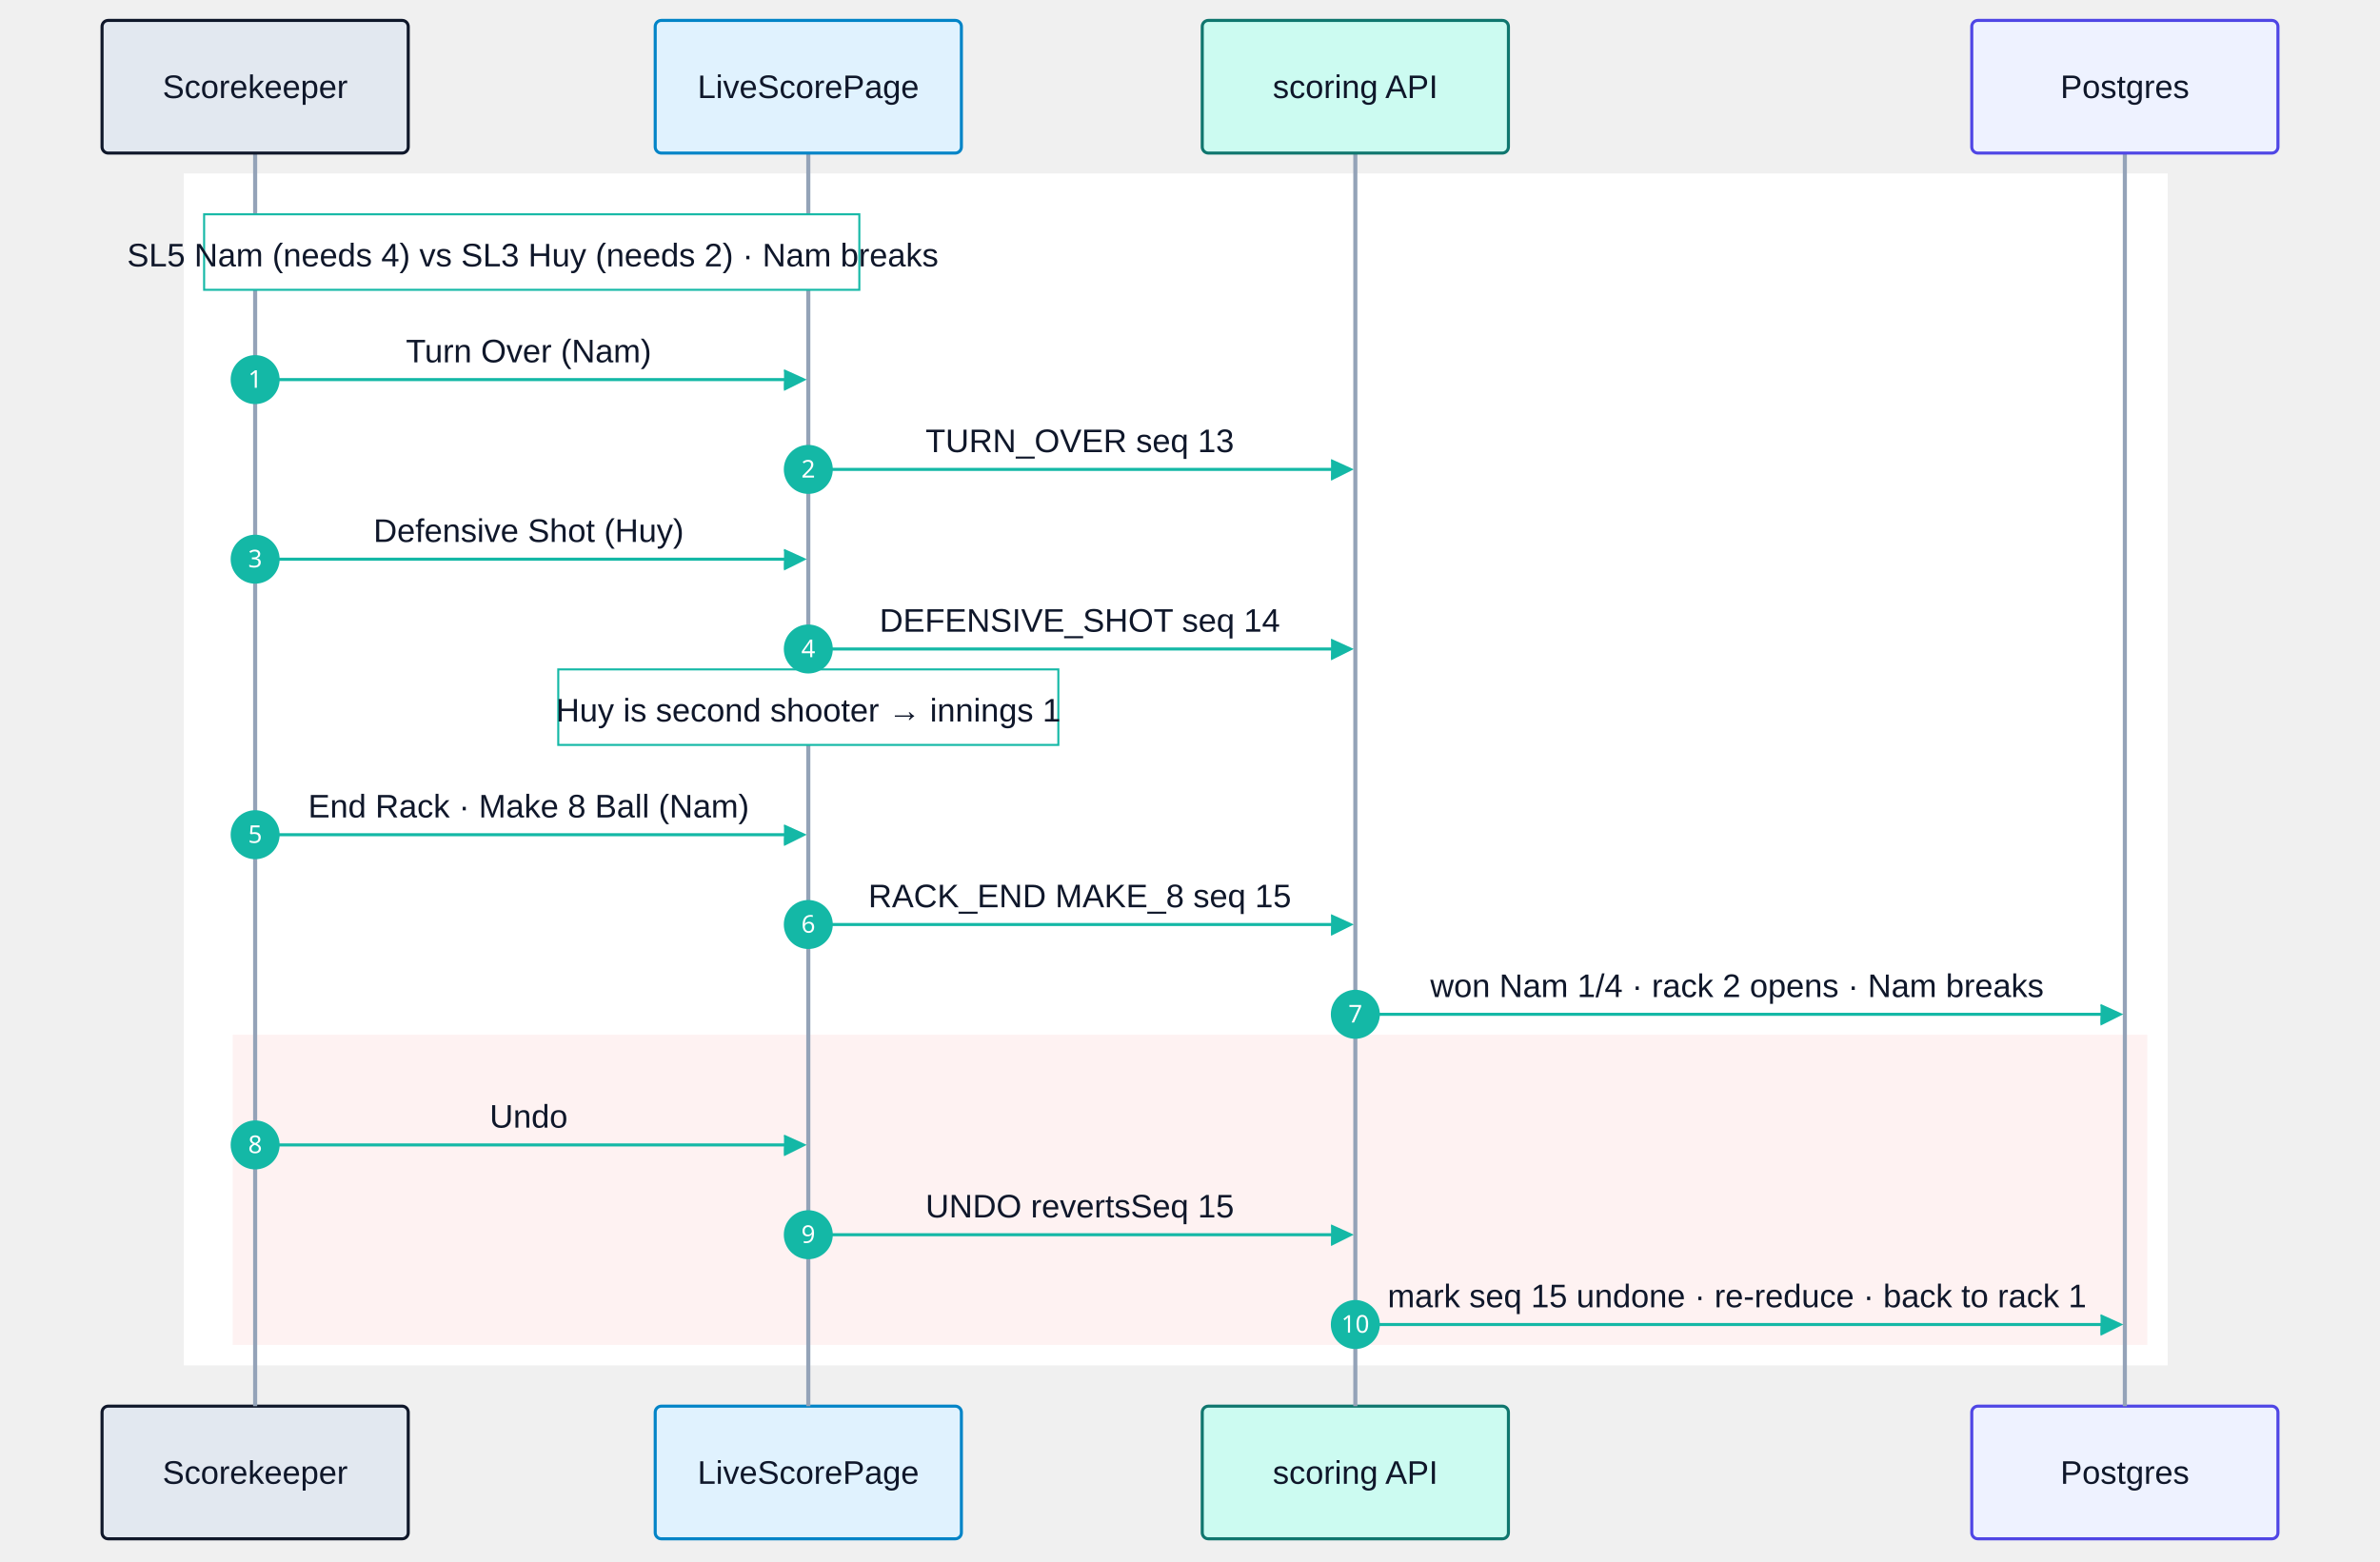
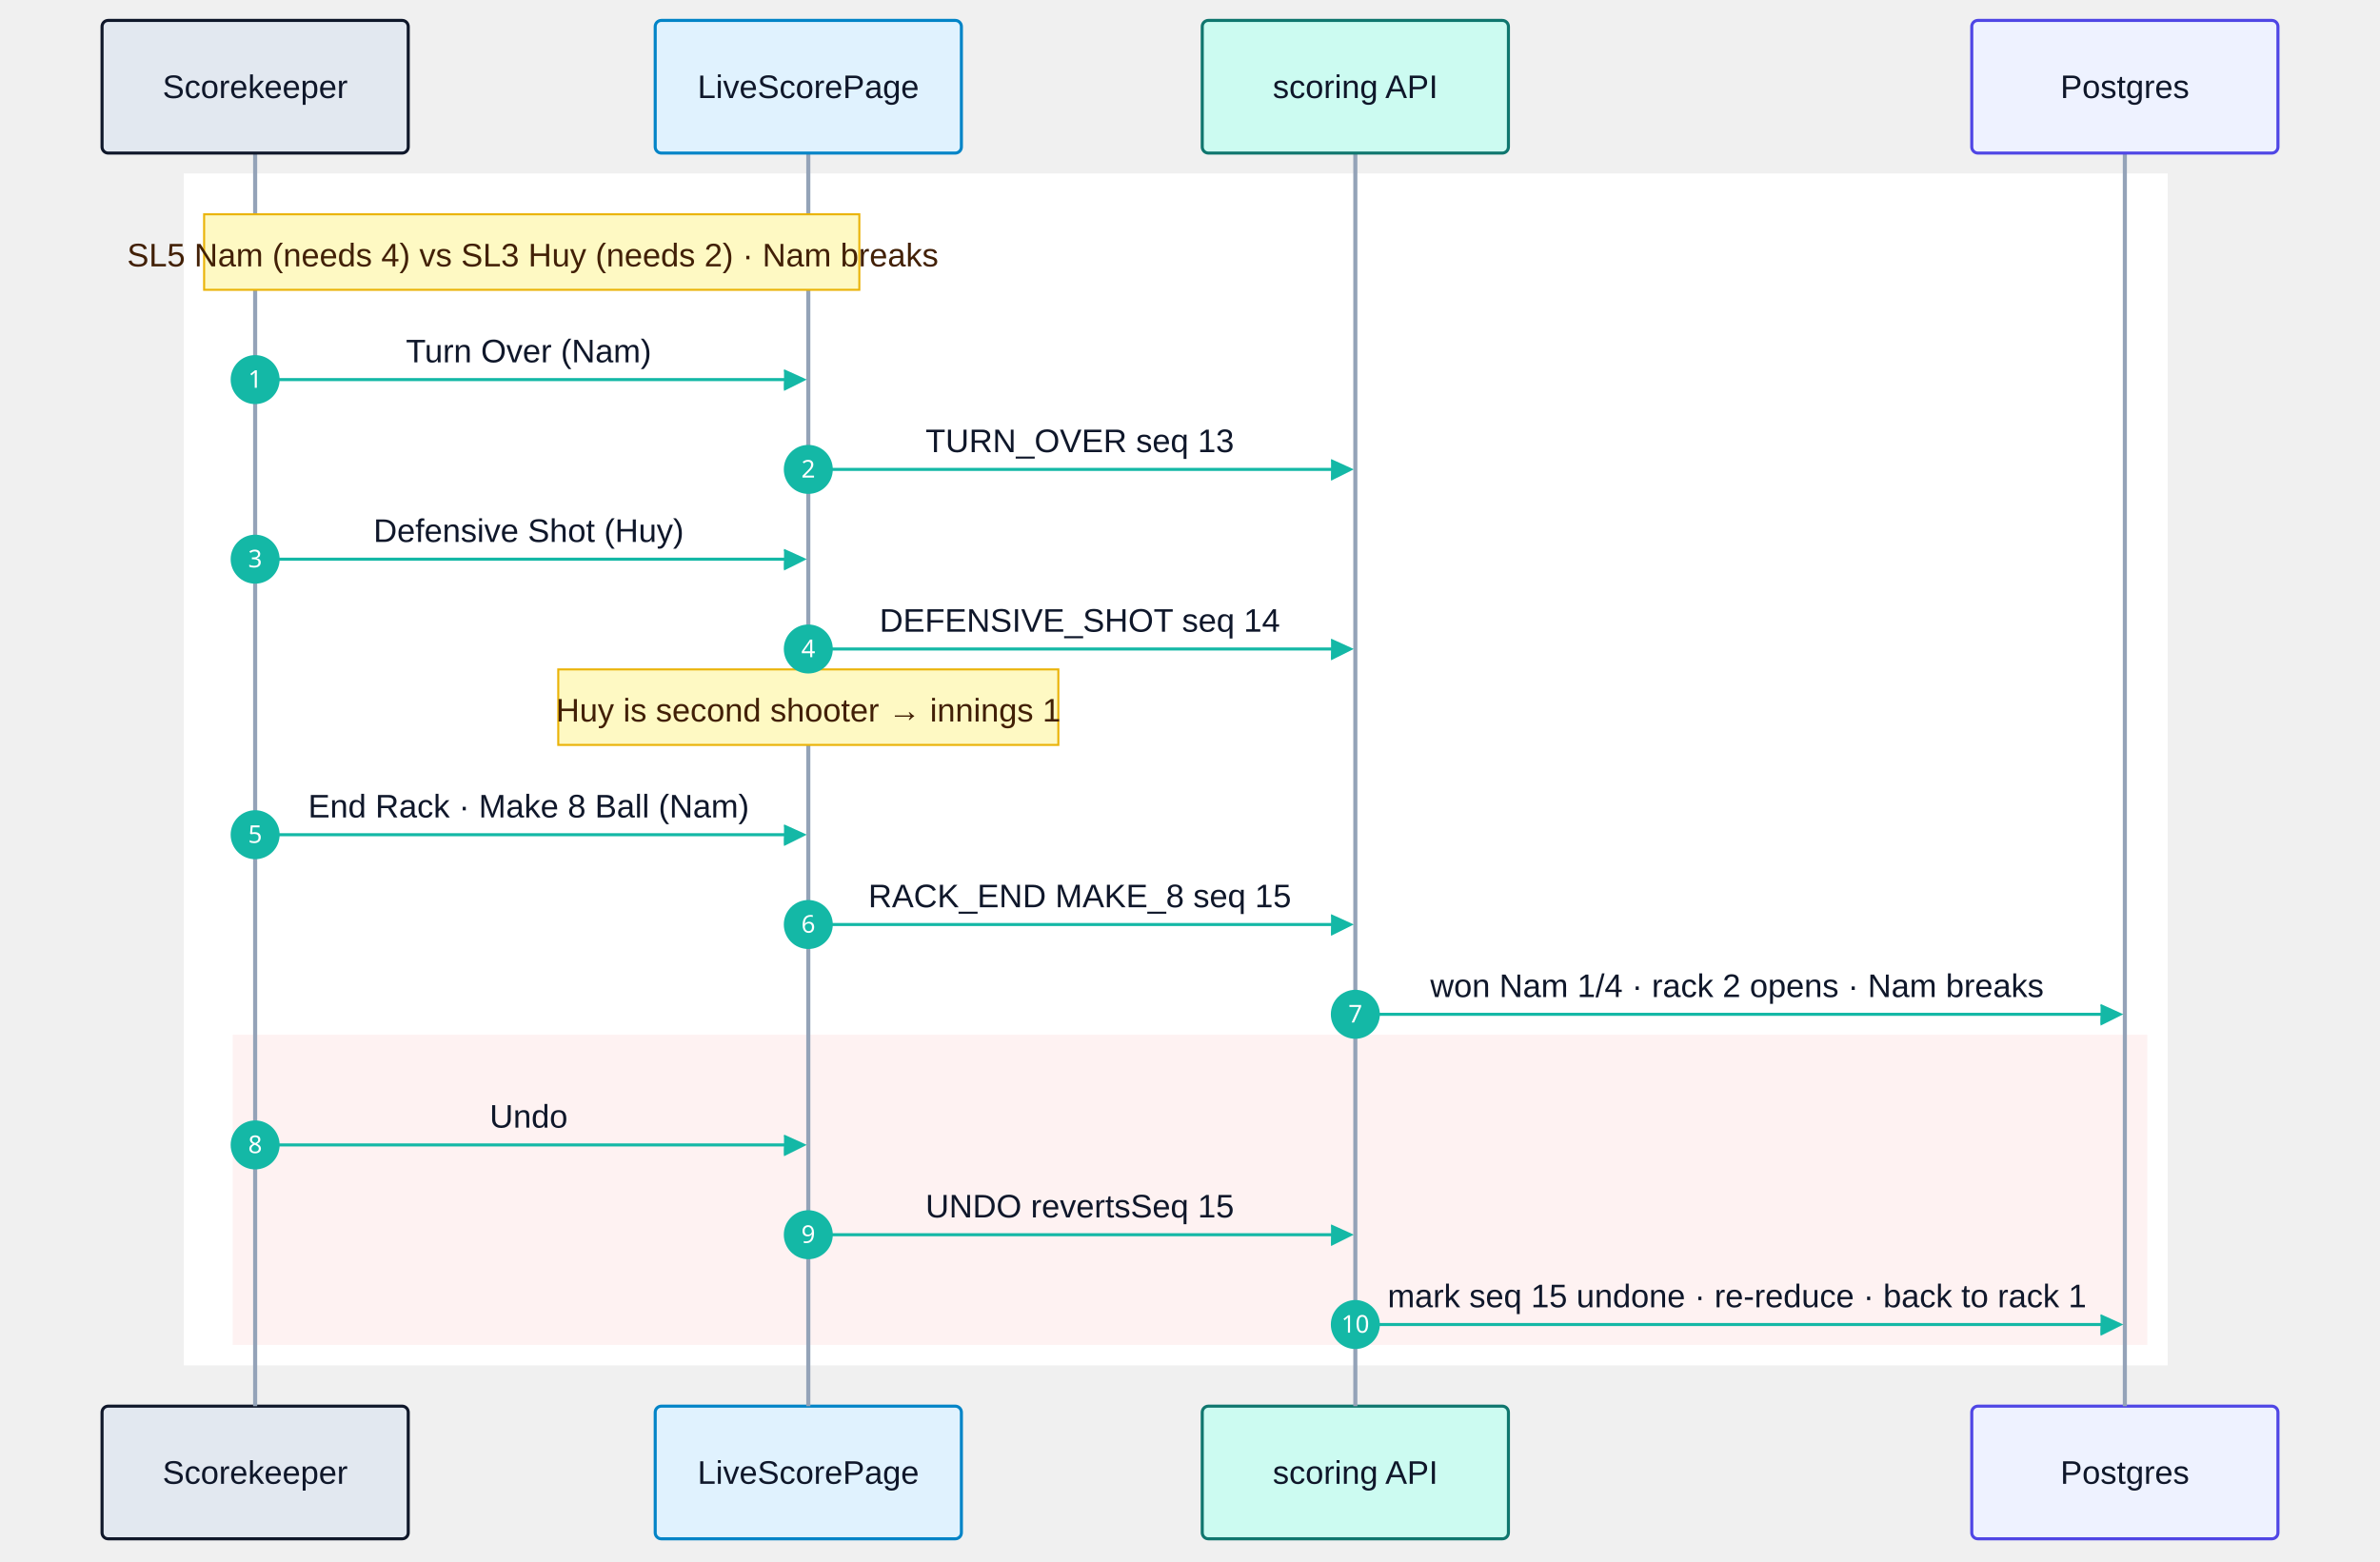
- <svg xmlns="http://www.w3.org/2000/svg" id="d-0d78e792" width="100%" style="max-width: 1166px; background-color: rgb(248, 250, 252);" viewBox="-50 -10 1166 765" role="graphics-document document" aria-roledescription="sequence">
-   <style>#d-0d78e792 rect.actor[name='S']{fill:#E2E8F0 !important;stroke:#0F172A !important;stroke-width:1.5px} #d-0d78e792 rect.actor[name='FE']{fill:#E0F2FE !important;stroke:#0284C7 !important;stroke-width:1.5px} #d-0d78e792 rect.actor[name='API']{fill:#CCFBF1 !important;stroke:#0F766E !important;stroke-width:1.5px} #d-0d78e792 rect.actor[name='DB']{fill:#EEF2FF !important;stroke:#4F46E5 !important;stroke-width:1.5px}</style>
+ <svg xmlns="http://www.w3.org/2000/svg" id="d-d9c3dcf2" width="100%" style="max-width: 1166px; background-color: rgb(248, 250, 252);" viewBox="-50 -10 1166 765" role="graphics-document document" aria-roledescription="sequence">
+   <style>#d-d9c3dcf2 rect.actor[name='S']{fill:#E2E8F0 !important;stroke:#0F172A !important;stroke-width:1.5px} #d-d9c3dcf2 rect.actor[name='FE']{fill:#E0F2FE !important;stroke:#0284C7 !important;stroke-width:1.5px} #d-d9c3dcf2 rect.actor[name='API']{fill:#CCFBF1 !important;stroke:#0F766E !important;stroke-width:1.5px} #d-d9c3dcf2 rect.actor[name='DB']{fill:#EEF2FF !important;stroke:#4F46E5 !important;stroke-width:1.5px}</style>
  <rect x="40" y="75" fill="rgb(255,255,255)" width="972" height="584" class="rect" />
  <rect x="64" y="497" fill="rgb(254,242,242)" width="938" height="152" class="rect" />
  <g>
    <rect x="916" y="679" fill="#eaeaea" stroke="#666" width="150" height="65" name="DB" rx="3" ry="3" class="actor actor-bottom" />
    <text x="991" y="711.5" dominant-baseline="central" alignment-baseline="central" class="actor actor-box" style="text-anchor: middle; font-size: 16px; font-weight: 400;">
      <tspan x="991" dy="0">Postgres</tspan>
    </text>
  </g>
  <g>
    <rect x="539" y="679" fill="#eaeaea" stroke="#666" width="150" height="65" name="API" rx="3" ry="3" class="actor actor-bottom" />
    <text x="614" y="711.5" dominant-baseline="central" alignment-baseline="central" class="actor actor-box" style="text-anchor: middle; font-size: 16px; font-weight: 400;">
      <tspan x="614" dy="0">scoring API</tspan>
    </text>
  </g>
  <g>
    <rect x="271" y="679" fill="#eaeaea" stroke="#666" width="150" height="65" name="FE" rx="3" ry="3" class="actor actor-bottom" />
    <text x="346" y="711.5" dominant-baseline="central" alignment-baseline="central" class="actor actor-box" style="text-anchor: middle; font-size: 16px; font-weight: 400;">
      <tspan x="346" dy="0">LiveScorePage</tspan>
    </text>
  </g>
  <g>
    <rect x="0" y="679" fill="#eaeaea" stroke="#666" width="150" height="65" name="S" rx="3" ry="3" class="actor actor-bottom" />
    <text x="75" y="711.5" dominant-baseline="central" alignment-baseline="central" class="actor actor-box" style="text-anchor: middle; font-size: 16px; font-weight: 400;">
      <tspan x="75" dy="0">Scorekeeper</tspan>
    </text>
  </g>
  <g>
    <line id="actor3" x1="991" y1="65" x2="991" y2="679" class="actor-line 200" stroke-width="0.5px" stroke="#999" name="DB" data-et="life-line" data-id="DB" />
    <g id="root-3" data-et="participant" data-type="participant" data-id="DB">
      <rect x="916" y="0" fill="#eaeaea" stroke="#666" width="150" height="65" name="DB" rx="3" ry="3" class="actor actor-top" />
      <text x="991" y="32.5" dominant-baseline="central" alignment-baseline="central" class="actor actor-box" style="text-anchor: middle; font-size: 16px; font-weight: 400;">
        <tspan x="991" dy="0">Postgres</tspan>
      </text>
    </g>
  </g>
  <g>
    <line id="actor2" x1="614" y1="65" x2="614" y2="679" class="actor-line 200" stroke-width="0.5px" stroke="#999" name="API" data-et="life-line" data-id="API" />
    <g id="root-2" data-et="participant" data-type="participant" data-id="API">
      <rect x="539" y="0" fill="#eaeaea" stroke="#666" width="150" height="65" name="API" rx="3" ry="3" class="actor actor-top" />
      <text x="614" y="32.5" dominant-baseline="central" alignment-baseline="central" class="actor actor-box" style="text-anchor: middle; font-size: 16px; font-weight: 400;">
        <tspan x="614" dy="0">scoring API</tspan>
      </text>
    </g>
  </g>
  <g>
    <line id="actor1" x1="346" y1="65" x2="346" y2="679" class="actor-line 200" stroke-width="0.5px" stroke="#999" name="FE" data-et="life-line" data-id="FE" />
    <g id="root-1" data-et="participant" data-type="participant" data-id="FE">
      <rect x="271" y="0" fill="#eaeaea" stroke="#666" width="150" height="65" name="FE" rx="3" ry="3" class="actor actor-top" />
      <text x="346" y="32.5" dominant-baseline="central" alignment-baseline="central" class="actor actor-box" style="text-anchor: middle; font-size: 16px; font-weight: 400;">
        <tspan x="346" dy="0">LiveScorePage</tspan>
      </text>
    </g>
  </g>
  <g>
    <line id="actor0" x1="75" y1="65" x2="75" y2="679" class="actor-line 200" stroke-width="0.5px" stroke="#999" name="S" data-et="life-line" data-id="S" />
    <g id="root-0" data-et="participant" data-type="participant" data-id="S">
      <rect x="0" y="0" fill="#eaeaea" stroke="#666" width="150" height="65" name="S" rx="3" ry="3" class="actor actor-top" />
      <text x="75" y="32.5" dominant-baseline="central" alignment-baseline="central" class="actor actor-box" style="text-anchor: middle; font-size: 16px; font-weight: 400;">
        <tspan x="75" dy="0">Scorekeeper</tspan>
      </text>
    </g>
  </g>
-   <style>#d-0d78e792{font-family:Arial;font-size:14px;fill:#0F172A;}@keyframes edge-animation-frame{from{stroke-dashoffset:0;}}@keyframes dash{to{stroke-dashoffset:0;}}#d-0d78e792 .edge-animation-slow{stroke-dasharray:9,5!important;stroke-dashoffset:900;animation:dash 50s linear infinite;stroke-linecap:round;}#d-0d78e792 .edge-animation-fast{stroke-dasharray:9,5!important;stroke-dashoffset:900;animation:dash 20s linear infinite;stroke-linecap:round;}#d-0d78e792 .error-icon{fill:#F1F5F9;}#d-0d78e792 .error-text{fill:#0e0a06;stroke:#0e0a06;}#d-0d78e792 .edge-thickness-normal{stroke-width:1px;}#d-0d78e792 .edge-thickness-thick{stroke-width:3.5px;}#d-0d78e792 .edge-pattern-solid{stroke-dasharray:0;}#d-0d78e792 .edge-thickness-invisible{stroke-width:0;fill:none;}#d-0d78e792 .edge-pattern-dashed{stroke-dasharray:3;}#d-0d78e792 .edge-pattern-dotted{stroke-dasharray:2;}#d-0d78e792 .marker{fill:#14B8A6;stroke:#14B8A6;}#d-0d78e792 .marker.cross{stroke:#14B8A6;}#d-0d78e792 svg{font-family:Arial;font-size:14px;}#d-0d78e792 p{margin:0;}#d-0d78e792 .actor{stroke:#475569;fill:#F1F5F9;stroke-width:1;}#d-0d78e792 rect.actor.outer-path[data-look="neo"]{filter:drop-shadow( 1px 2px 2px rgba(185,185,185,1));}#d-0d78e792 rect.note[data-look="neo"]{stroke:#14B8A6;fill:#FFFFFF;filter:drop-shadow( 1px 2px 2px rgba(185,185,185,1));}#d-0d78e792 text.actor&gt;tspan{fill:#0F172A;stroke:none;}#d-0d78e792 .actor-line{stroke:#94A3B8;}#d-0d78e792 .innerArc{stroke-width:1.5;stroke-dasharray:none;}#d-0d78e792 .messageLine0{stroke-width:1.5;stroke-dasharray:none;stroke:#14B8A6;}#d-0d78e792 .messageLine1{stroke-width:1.5;stroke-dasharray:2,2;stroke:#14B8A6;}#d-0d78e792 [id$="-arrowhead"] path{fill:#14B8A6;stroke:#14B8A6;}#d-0d78e792 .sequenceNumber{fill:#FFFFFF;}#d-0d78e792 [id$="-sequencenumber"]{fill:#14B8A6;}#d-0d78e792 [id$="-crosshead"] path{fill:#14B8A6;stroke:#14B8A6;}#d-0d78e792 .messageText{fill:#0F172A;stroke:none;}#d-0d78e792 .labelBox{stroke:#0F766E;fill:#0F766E;filter:none;}#d-0d78e792 .labelText,#d-0d78e792 .labelText&gt;tspan{fill:#FFFFFF;stroke:none;}#d-0d78e792 .loopText,#d-0d78e792 .loopText&gt;tspan{fill:#0F172A;stroke:none;}#d-0d78e792 .sectionTitle,#d-0d78e792 .sectionTitle&gt;tspan{fill:#0F172A;stroke:none;}#d-0d78e792 .loopLine{stroke-width:2px;stroke-dasharray:2,2;stroke:#0F766E;fill:#0F766E;}#d-0d78e792 .note{stroke:#14B8A6;fill:#FFFFFF;}#d-0d78e792 .noteText,#d-0d78e792 .noteText&gt;tspan{fill:#0F172A;stroke:none;font-weight:normal;}#d-0d78e792 .activation0{fill:#CCFBF1;stroke:#0F766E;}#d-0d78e792 .activation1{fill:#CCFBF1;stroke:#0F766E;}#d-0d78e792 .activation2{fill:#CCFBF1;stroke:#0F766E;}#d-0d78e792 .actorPopupMenu{position:absolute;}#d-0d78e792 .actorPopupMenuPanel{position:absolute;fill:#F1F5F9;box-shadow:0px 8px 16px 0px rgba(0,0,0,0.2);filter:drop-shadow(3px 5px 2px rgb(0 0 0 / 0.4));}#d-0d78e792 .actor-man circle,#d-0d78e792 line{fill:#F1F5F9;stroke-width:2px;}#d-0d78e792 g rect.rect{filter:drop-shadow( 1px 2px 2px rgba(185,185,185,1));stroke:#475569;}#d-0d78e792 .node .neo-node{stroke:#475569;}#d-0d78e792 [data-look="neo"].node rect,#d-0d78e792 [data-look="neo"].cluster rect,#d-0d78e792 [data-look="neo"].node polygon{stroke:url(#d-0d78e792-gradient);filter:drop-shadow( 1px 2px 2px rgba(185,185,185,1));}#d-0d78e792 [data-look="neo"].swimlane.cluster rect{filter:none;}#d-0d78e792 [data-look="neo"].node path{stroke:url(#d-0d78e792-gradient);stroke-width:1px;}#d-0d78e792 [data-look="neo"].node .outer-path{filter:drop-shadow( 1px 2px 2px rgba(185,185,185,1));}#d-0d78e792 [data-look="neo"].node .neo-line path{stroke:#475569;filter:none;}#d-0d78e792 [data-look="neo"].node circle{stroke:url(#d-0d78e792-gradient);filter:drop-shadow( 1px 2px 2px rgba(185,185,185,1));}#d-0d78e792 [data-look="neo"].node circle .state-start{fill:#000000;}#d-0d78e792 [data-look="neo"].icon-shape .icon{fill:url(#d-0d78e792-gradient);filter:drop-shadow( 1px 2px 2px rgba(185,185,185,1));}#d-0d78e792 [data-look="neo"].icon-shape .icon-neo path{stroke:url(#d-0d78e792-gradient);filter:drop-shadow( 1px 2px 2px rgba(185,185,185,1));}#d-0d78e792 :root{--mermaid-font-family:"trebuchet ms",verdana,arial,sans-serif;}</style>
+   <style>#d-d9c3dcf2{font-family:Arial;font-size:14px;fill:#0F172A;}@keyframes edge-animation-frame{from{stroke-dashoffset:0;}}@keyframes dash{to{stroke-dashoffset:0;}}#d-d9c3dcf2 .edge-animation-slow{stroke-dasharray:9,5!important;stroke-dashoffset:900;animation:dash 50s linear infinite;stroke-linecap:round;}#d-d9c3dcf2 .edge-animation-fast{stroke-dasharray:9,5!important;stroke-dashoffset:900;animation:dash 20s linear infinite;stroke-linecap:round;}#d-d9c3dcf2 .error-icon{fill:#F1F5F9;}#d-d9c3dcf2 .error-text{fill:#0e0a06;stroke:#0e0a06;}#d-d9c3dcf2 .edge-thickness-normal{stroke-width:1px;}#d-d9c3dcf2 .edge-thickness-thick{stroke-width:3.5px;}#d-d9c3dcf2 .edge-pattern-solid{stroke-dasharray:0;}#d-d9c3dcf2 .edge-thickness-invisible{stroke-width:0;fill:none;}#d-d9c3dcf2 .edge-pattern-dashed{stroke-dasharray:3;}#d-d9c3dcf2 .edge-pattern-dotted{stroke-dasharray:2;}#d-d9c3dcf2 .marker{fill:#14B8A6;stroke:#14B8A6;}#d-d9c3dcf2 .marker.cross{stroke:#14B8A6;}#d-d9c3dcf2 svg{font-family:Arial;font-size:14px;}#d-d9c3dcf2 p{margin:0;}#d-d9c3dcf2 .actor{stroke:#475569;fill:#F1F5F9;stroke-width:1;}#d-d9c3dcf2 rect.actor.outer-path[data-look="neo"]{filter:drop-shadow( 1px 2px 2px rgba(185,185,185,1));}#d-d9c3dcf2 rect.note[data-look="neo"]{stroke:#EAB308;fill:#FEF9C3;filter:drop-shadow( 1px 2px 2px rgba(185,185,185,1));}#d-d9c3dcf2 text.actor&gt;tspan{fill:#0F172A;stroke:none;}#d-d9c3dcf2 .actor-line{stroke:#94A3B8;}#d-d9c3dcf2 .innerArc{stroke-width:1.5;stroke-dasharray:none;}#d-d9c3dcf2 .messageLine0{stroke-width:1.5;stroke-dasharray:none;stroke:#14B8A6;}#d-d9c3dcf2 .messageLine1{stroke-width:1.5;stroke-dasharray:2,2;stroke:#14B8A6;}#d-d9c3dcf2 [id$="-arrowhead"] path{fill:#14B8A6;stroke:#14B8A6;}#d-d9c3dcf2 .sequenceNumber{fill:#FFFFFF;}#d-d9c3dcf2 [id$="-sequencenumber"]{fill:#14B8A6;}#d-d9c3dcf2 [id$="-crosshead"] path{fill:#14B8A6;stroke:#14B8A6;}#d-d9c3dcf2 .messageText{fill:#0F172A;stroke:none;}#d-d9c3dcf2 .labelBox{stroke:#0F766E;fill:#0F766E;filter:none;}#d-d9c3dcf2 .labelText,#d-d9c3dcf2 .labelText&gt;tspan{fill:#FFFFFF;stroke:none;}#d-d9c3dcf2 .loopText,#d-d9c3dcf2 .loopText&gt;tspan{fill:#0F172A;stroke:none;}#d-d9c3dcf2 .sectionTitle,#d-d9c3dcf2 .sectionTitle&gt;tspan{fill:#0F172A;stroke:none;}#d-d9c3dcf2 .loopLine{stroke-width:2px;stroke-dasharray:2,2;stroke:#0F766E;fill:#0F766E;}#d-d9c3dcf2 .note{stroke:#EAB308;fill:#FEF9C3;}#d-d9c3dcf2 .noteText,#d-d9c3dcf2 .noteText&gt;tspan{fill:#422006;stroke:none;font-weight:normal;}#d-d9c3dcf2 .activation0{fill:#CCFBF1;stroke:#0F766E;}#d-d9c3dcf2 .activation1{fill:#CCFBF1;stroke:#0F766E;}#d-d9c3dcf2 .activation2{fill:#CCFBF1;stroke:#0F766E;}#d-d9c3dcf2 .actorPopupMenu{position:absolute;}#d-d9c3dcf2 .actorPopupMenuPanel{position:absolute;fill:#F1F5F9;box-shadow:0px 8px 16px 0px rgba(0,0,0,0.2);filter:drop-shadow(3px 5px 2px rgb(0 0 0 / 0.4));}#d-d9c3dcf2 .actor-man circle,#d-d9c3dcf2 line{fill:#F1F5F9;stroke-width:2px;}#d-d9c3dcf2 g rect.rect{filter:drop-shadow( 1px 2px 2px rgba(185,185,185,1));stroke:#475569;}#d-d9c3dcf2 .node .neo-node{stroke:#475569;}#d-d9c3dcf2 [data-look="neo"].node rect,#d-d9c3dcf2 [data-look="neo"].cluster rect,#d-d9c3dcf2 [data-look="neo"].node polygon{stroke:url(#d-d9c3dcf2-gradient);filter:drop-shadow( 1px 2px 2px rgba(185,185,185,1));}#d-d9c3dcf2 [data-look="neo"].swimlane.cluster rect{filter:none;}#d-d9c3dcf2 [data-look="neo"].node path{stroke:url(#d-d9c3dcf2-gradient);stroke-width:1px;}#d-d9c3dcf2 [data-look="neo"].node .outer-path{filter:drop-shadow( 1px 2px 2px rgba(185,185,185,1));}#d-d9c3dcf2 [data-look="neo"].node .neo-line path{stroke:#475569;filter:none;}#d-d9c3dcf2 [data-look="neo"].node circle{stroke:url(#d-d9c3dcf2-gradient);filter:drop-shadow( 1px 2px 2px rgba(185,185,185,1));}#d-d9c3dcf2 [data-look="neo"].node circle .state-start{fill:#000000;}#d-d9c3dcf2 [data-look="neo"].icon-shape .icon{fill:url(#d-d9c3dcf2-gradient);filter:drop-shadow( 1px 2px 2px rgba(185,185,185,1));}#d-d9c3dcf2 [data-look="neo"].icon-shape .icon-neo path{stroke:url(#d-d9c3dcf2-gradient);filter:drop-shadow( 1px 2px 2px rgba(185,185,185,1));}#d-d9c3dcf2 :root{--mermaid-font-family:"trebuchet ms",verdana,arial,sans-serif;}</style>
  <g />
  <defs>
-     <symbol id="d-0d78e792-computer" width="24" height="24">
+     <symbol id="d-d9c3dcf2-computer" width="24" height="24">
      <path transform="scale(.5)" d="M2 2v13h20v-13h-20zm18 11h-16v-9h16v9zm-10.228 6l.466-1h3.524l.467 1h-4.457zm14.228 3h-24l2-6h2.104l-1.33 4h18.45l-1.297-4h2.073l2 6zm-5-10h-14v-7h14v7z" />
    </symbol>
  </defs>
  <defs>
-     <symbol id="d-0d78e792-database" fill-rule="evenodd" clip-rule="evenodd">
+     <symbol id="d-d9c3dcf2-database" fill-rule="evenodd" clip-rule="evenodd">
      <path transform="scale(.5)" d="M12.258.001l.256.004.255.005.253.008.251.01.249.012.247.015.246.016.242.019.241.02.239.023.236.024.233.027.231.028.229.031.225.032.223.034.22.036.217.038.214.04.211.041.208.043.205.045.201.046.198.048.194.05.191.051.187.053.183.054.18.056.175.057.172.059.168.06.163.061.16.063.155.064.15.066.074.033.073.033.071.034.07.034.069.035.068.035.067.035.066.035.064.036.064.036.062.036.06.036.06.037.058.037.058.037.055.038.055.038.053.038.052.038.051.039.05.039.048.039.047.039.045.04.044.04.043.04.041.04.04.041.039.041.037.041.036.041.034.041.033.042.032.042.03.042.029.042.027.042.026.043.024.043.023.043.021.043.02.043.018.044.017.043.015.044.013.044.012.044.011.045.009.044.007.045.006.045.004.045.002.045.001.045v17l-.001.045-.002.045-.004.045-.006.045-.007.045-.009.044-.011.045-.012.044-.013.044-.015.044-.017.043-.018.044-.02.043-.021.043-.023.043-.024.043-.026.043-.027.042-.029.042-.03.042-.032.042-.033.042-.034.041-.036.041-.037.041-.039.041-.04.041-.041.04-.043.04-.044.04-.045.04-.047.039-.048.039-.05.039-.051.039-.052.038-.053.038-.055.038-.055.038-.058.037-.058.037-.06.037-.06.036-.062.036-.064.036-.064.036-.066.035-.067.035-.068.035-.069.035-.07.034-.071.034-.073.033-.074.033-.15.066-.155.064-.16.063-.163.061-.168.06-.172.059-.175.057-.18.056-.183.054-.187.053-.191.051-.194.05-.198.048-.201.046-.205.045-.208.043-.211.041-.214.04-.217.038-.22.036-.223.034-.225.032-.229.031-.231.028-.233.027-.236.024-.239.023-.241.02-.242.019-.246.016-.247.015-.249.012-.251.01-.253.008-.255.005-.256.004-.258.001-.258-.001-.256-.004-.255-.005-.253-.008-.251-.01-.249-.012-.247-.015-.245-.016-.243-.019-.241-.02-.238-.023-.236-.024-.234-.027-.231-.028-.228-.031-.226-.032-.223-.034-.22-.036-.217-.038-.214-.04-.211-.041-.208-.043-.204-.045-.201-.046-.198-.048-.195-.05-.19-.051-.187-.053-.184-.054-.179-.056-.176-.057-.172-.059-.167-.06-.164-.061-.159-.063-.155-.064-.151-.066-.074-.033-.072-.033-.072-.034-.07-.034-.069-.035-.068-.035-.067-.035-.066-.035-.064-.036-.063-.036-.062-.036-.061-.036-.06-.037-.058-.037-.057-.037-.056-.038-.055-.038-.053-.038-.052-.038-.051-.039-.049-.039-.049-.039-.046-.039-.046-.04-.044-.04-.043-.04-.041-.04-.04-.041-.039-.041-.037-.041-.036-.041-.034-.041-.033-.042-.032-.042-.03-.042-.029-.042-.027-.042-.026-.043-.024-.043-.023-.043-.021-.043-.02-.043-.018-.044-.017-.043-.015-.044-.013-.044-.012-.044-.011-.045-.009-.044-.007-.045-.006-.045-.004-.045-.002-.045-.001-.045v-17l.001-.045.002-.045.004-.045.006-.045.007-.045.009-.044.011-.045.012-.044.013-.044.015-.044.017-.043.018-.044.02-.043.021-.043.023-.043.024-.043.026-.043.027-.042.029-.042.03-.042.032-.042.033-.042.034-.041.036-.041.037-.041.039-.041.04-.041.041-.04.043-.04.044-.04.046-.04.046-.039.049-.039.049-.039.051-.039.052-.038.053-.038.055-.038.056-.038.057-.037.058-.037.06-.037.061-.036.062-.036.063-.036.064-.036.066-.035.067-.035.068-.035.069-.035.07-.034.072-.034.072-.033.074-.033.151-.066.155-.064.159-.063.164-.061.167-.06.172-.059.176-.057.179-.056.184-.054.187-.053.19-.051.195-.05.198-.048.201-.046.204-.045.208-.043.211-.041.214-.04.217-.038.22-.036.223-.034.226-.032.228-.031.231-.028.234-.027.236-.024.238-.023.241-.02.243-.019.245-.016.247-.015.249-.012.251-.01.253-.008.255-.005.256-.004.258-.001.258.001zm-9.258 20.499v.01l.001.021.003.021.004.022.005.021.006.022.007.022.009.023.01.022.011.023.012.023.013.023.015.023.016.024.017.023.018.024.019.024.021.024.022.025.023.024.024.025.052.049.056.05.061.051.066.051.07.051.075.051.079.052.084.052.088.052.092.052.097.052.102.051.105.052.11.052.114.051.119.051.123.051.127.05.131.05.135.05.139.048.144.049.147.047.152.047.155.047.16.045.163.045.167.043.171.043.176.041.178.041.183.039.187.039.19.037.194.035.197.035.202.033.204.031.209.03.212.029.216.027.219.025.222.024.226.021.23.02.233.018.236.016.24.015.243.012.246.01.249.008.253.005.256.004.259.001.26-.001.257-.004.254-.005.25-.008.247-.011.244-.012.241-.014.237-.016.233-.018.231-.021.226-.021.224-.024.22-.026.216-.027.212-.028.21-.031.205-.031.202-.034.198-.034.194-.036.191-.037.187-.039.183-.04.179-.04.175-.042.172-.043.168-.044.163-.045.16-.046.155-.046.152-.047.148-.048.143-.049.139-.049.136-.05.131-.05.126-.05.123-.051.118-.052.114-.051.11-.052.106-.052.101-.052.096-.052.092-.052.088-.053.083-.051.079-.052.074-.052.07-.051.065-.051.06-.051.056-.05.051-.05.023-.024.023-.025.021-.024.02-.024.019-.024.018-.024.017-.024.015-.023.014-.024.013-.023.012-.023.01-.023.01-.022.008-.022.006-.022.006-.022.004-.022.004-.021.001-.021.001-.021v-4.127l-.077.055-.08.053-.083.054-.085.053-.087.052-.09.052-.093.051-.095.05-.097.05-.1.049-.102.049-.105.048-.106.047-.109.047-.111.046-.114.045-.115.045-.118.044-.12.043-.122.042-.124.042-.126.041-.128.04-.13.04-.132.038-.134.038-.135.037-.138.037-.139.035-.142.035-.143.034-.144.033-.147.032-.148.031-.15.03-.151.03-.153.029-.154.027-.156.027-.158.026-.159.025-.161.024-.162.023-.163.022-.165.021-.166.02-.167.019-.169.018-.169.017-.171.016-.173.015-.173.014-.175.013-.175.012-.177.011-.178.01-.179.008-.179.008-.181.006-.182.005-.182.004-.184.003-.184.002h-.37l-.184-.002-.184-.003-.182-.004-.182-.005-.181-.006-.179-.008-.179-.008-.178-.01-.176-.011-.176-.012-.175-.013-.173-.014-.172-.015-.171-.016-.17-.017-.169-.018-.167-.019-.166-.02-.165-.021-.163-.022-.162-.023-.161-.024-.159-.025-.157-.026-.156-.027-.155-.027-.153-.029-.151-.03-.15-.03-.148-.031-.146-.032-.145-.033-.143-.034-.141-.035-.14-.035-.137-.037-.136-.037-.134-.038-.132-.038-.13-.04-.128-.04-.126-.041-.124-.042-.122-.042-.12-.044-.117-.043-.116-.045-.113-.045-.112-.046-.109-.047-.106-.047-.105-.048-.102-.049-.1-.049-.097-.05-.095-.05-.093-.052-.09-.051-.087-.052-.085-.053-.083-.054-.08-.054-.077-.054v4.127zm0-5.654v.011l.001.021.003.021.004.021.005.022.006.022.007.022.009.022.01.022.011.023.012.023.013.023.015.024.016.023.017.024.018.024.019.024.021.024.022.024.023.025.024.024.052.05.056.05.061.05.066.051.07.051.075.052.079.051.084.052.088.052.092.052.097.052.102.052.105.052.11.051.114.051.119.052.123.05.127.051.131.05.135.049.139.049.144.048.147.048.152.047.155.046.16.045.163.045.167.044.171.042.176.042.178.04.183.04.187.038.19.037.194.036.197.034.202.033.204.032.209.03.212.028.216.027.219.025.222.024.226.022.23.02.233.018.236.016.24.014.243.012.246.01.249.008.253.006.256.003.259.001.26-.001.257-.003.254-.006.25-.008.247-.01.244-.012.241-.015.237-.016.233-.018.231-.02.226-.022.224-.024.22-.025.216-.027.212-.029.21-.03.205-.032.202-.033.198-.035.194-.036.191-.037.187-.039.183-.039.179-.041.175-.042.172-.043.168-.044.163-.045.16-.045.155-.047.152-.047.148-.048.143-.048.139-.05.136-.049.131-.05.126-.051.123-.051.118-.051.114-.052.11-.052.106-.052.101-.052.096-.052.092-.052.088-.052.083-.052.079-.052.074-.051.07-.052.065-.051.06-.05.056-.051.051-.049.023-.025.023-.024.021-.025.02-.024.019-.024.018-.024.017-.024.015-.023.014-.023.013-.024.012-.022.01-.023.01-.023.008-.022.006-.022.006-.022.004-.021.004-.022.001-.021.001-.021v-4.139l-.077.054-.08.054-.083.054-.085.052-.087.053-.09.051-.093.051-.095.051-.097.05-.1.049-.102.049-.105.048-.106.047-.109.047-.111.046-.114.045-.115.044-.118.044-.12.044-.122.042-.124.042-.126.041-.128.04-.13.039-.132.039-.134.038-.135.037-.138.036-.139.036-.142.035-.143.033-.144.033-.147.033-.148.031-.15.03-.151.03-.153.028-.154.028-.156.027-.158.026-.159.025-.161.024-.162.023-.163.022-.165.021-.166.02-.167.019-.169.018-.169.017-.171.016-.173.015-.173.014-.175.013-.175.012-.177.011-.178.009-.179.009-.179.007-.181.007-.182.005-.182.004-.184.003-.184.002h-.37l-.184-.002-.184-.003-.182-.004-.182-.005-.181-.007-.179-.007-.179-.009-.178-.009-.176-.011-.176-.012-.175-.013-.173-.014-.172-.015-.171-.016-.17-.017-.169-.018-.167-.019-.166-.02-.165-.021-.163-.022-.162-.023-.161-.024-.159-.025-.157-.026-.156-.027-.155-.028-.153-.028-.151-.03-.15-.03-.148-.031-.146-.033-.145-.033-.143-.033-.141-.035-.14-.036-.137-.036-.136-.037-.134-.038-.132-.039-.13-.039-.128-.04-.126-.041-.124-.042-.122-.043-.12-.043-.117-.044-.116-.044-.113-.046-.112-.046-.109-.046-.106-.047-.105-.048-.102-.049-.1-.049-.097-.05-.095-.051-.093-.051-.09-.051-.087-.053-.085-.052-.083-.054-.08-.054-.077-.054v4.139zm0-5.666v.011l.001.02.003.022.004.021.005.022.006.021.007.022.009.023.01.022.011.023.012.023.013.023.015.023.016.024.017.024.018.023.019.024.021.025.022.024.023.024.024.025.052.05.056.05.061.05.066.051.07.051.075.052.079.051.084.052.088.052.092.052.097.052.102.052.105.051.11.052.114.051.119.051.123.051.127.05.131.05.135.05.139.049.144.048.147.048.152.047.155.046.16.045.163.045.167.043.171.043.176.042.178.04.183.04.187.038.19.037.194.036.197.034.202.033.204.032.209.03.212.028.216.027.219.025.222.024.226.021.23.02.233.018.236.017.24.014.243.012.246.01.249.008.253.006.256.003.259.001.26-.001.257-.003.254-.006.25-.008.247-.01.244-.013.241-.014.237-.016.233-.018.231-.02.226-.022.224-.024.22-.025.216-.027.212-.029.21-.03.205-.032.202-.033.198-.035.194-.036.191-.037.187-.039.183-.039.179-.041.175-.042.172-.043.168-.044.163-.045.16-.045.155-.047.152-.047.148-.048.143-.049.139-.049.136-.049.131-.051.126-.05.123-.051.118-.052.114-.051.11-.052.106-.052.101-.052.096-.052.092-.052.088-.052.083-.052.079-.052.074-.052.07-.051.065-.051.06-.051.056-.05.051-.049.023-.025.023-.025.021-.024.02-.024.019-.024.018-.024.017-.024.015-.023.014-.024.013-.023.012-.023.01-.022.01-.023.008-.022.006-.022.006-.022.004-.022.004-.021.001-.021.001-.021v-4.153l-.077.054-.08.054-.083.053-.085.053-.087.053-.09.051-.093.051-.095.051-.097.05-.1.049-.102.048-.105.048-.106.048-.109.046-.111.046-.114.046-.115.044-.118.044-.12.043-.122.043-.124.042-.126.041-.128.04-.13.039-.132.039-.134.038-.135.037-.138.036-.139.036-.142.034-.143.034-.144.033-.147.032-.148.032-.15.03-.151.03-.153.028-.154.028-.156.027-.158.026-.159.024-.161.024-.162.023-.163.023-.165.021-.166.02-.167.019-.169.018-.169.017-.171.016-.173.015-.173.014-.175.013-.175.012-.177.01-.178.01-.179.009-.179.007-.181.006-.182.006-.182.004-.184.003-.184.001-.185.001-.185-.001-.184-.001-.184-.003-.182-.004-.182-.006-.181-.006-.179-.007-.179-.009-.178-.01-.176-.01-.176-.012-.175-.013-.173-.014-.172-.015-.171-.016-.17-.017-.169-.018-.167-.019-.166-.02-.165-.021-.163-.023-.162-.023-.161-.024-.159-.024-.157-.026-.156-.027-.155-.028-.153-.028-.151-.03-.15-.03-.148-.032-.146-.032-.145-.033-.143-.034-.141-.034-.14-.036-.137-.036-.136-.037-.134-.038-.132-.039-.13-.039-.128-.041-.126-.041-.124-.041-.122-.043-.12-.043-.117-.044-.116-.044-.113-.046-.112-.046-.109-.046-.106-.048-.105-.048-.102-.048-.1-.05-.097-.049-.095-.051-.093-.051-.09-.052-.087-.052-.085-.053-.083-.053-.08-.054-.077-.054v4.153zm8.74-8.179l-.257.004-.254.005-.25.008-.247.011-.244.012-.241.014-.237.016-.233.018-.231.021-.226.022-.224.023-.22.026-.216.027-.212.028-.21.031-.205.032-.202.033-.198.034-.194.036-.191.038-.187.038-.183.04-.179.041-.175.042-.172.043-.168.043-.163.045-.16.046-.155.046-.152.048-.148.048-.143.048-.139.049-.136.05-.131.05-.126.051-.123.051-.118.051-.114.052-.11.052-.106.052-.101.052-.096.052-.092.052-.088.052-.083.052-.079.052-.074.051-.07.052-.065.051-.06.05-.056.05-.051.05-.023.025-.023.024-.021.024-.02.025-.019.024-.018.024-.017.023-.015.024-.014.023-.013.023-.012.023-.01.023-.01.022-.008.022-.006.023-.006.021-.004.022-.004.021-.001.021-.001.021.001.021.001.021.004.021.004.022.006.021.006.023.008.022.01.022.01.023.012.023.013.023.014.023.015.024.017.023.018.024.019.024.02.025.021.024.023.024.023.025.051.05.056.05.06.05.065.051.07.052.074.051.079.052.083.052.088.052.092.052.096.052.101.052.106.052.11.052.114.052.118.051.123.051.126.051.131.05.136.05.139.049.143.048.148.048.152.048.155.046.16.046.163.045.168.043.172.043.175.042.179.041.183.04.187.038.191.038.194.036.198.034.202.033.205.032.21.031.212.028.216.027.22.026.224.023.226.022.231.021.233.018.237.016.241.014.244.012.247.011.25.008.254.005.257.004.26.001.26-.001.257-.004.254-.005.25-.008.247-.011.244-.012.241-.014.237-.016.233-.018.231-.021.226-.022.224-.023.22-.026.216-.027.212-.028.21-.031.205-.032.202-.033.198-.034.194-.036.191-.038.187-.038.183-.04.179-.041.175-.042.172-.043.168-.043.163-.045.16-.046.155-.046.152-.048.148-.048.143-.048.139-.049.136-.05.131-.05.126-.051.123-.051.118-.051.114-.052.11-.052.106-.052.101-.052.096-.052.092-.052.088-.052.083-.052.079-.052.074-.051.07-.052.065-.051.06-.05.056-.05.051-.05.023-.025.023-.024.021-.024.02-.025.019-.024.018-.024.017-.023.015-.024.014-.023.013-.023.012-.023.01-.023.01-.022.008-.022.006-.023.006-.021.004-.022.004-.021.001-.021.001-.021-.001-.021-.001-.021-.004-.021-.004-.022-.006-.021-.006-.023-.008-.022-.01-.022-.01-.023-.012-.023-.013-.023-.014-.023-.015-.024-.017-.023-.018-.024-.019-.024-.02-.025-.021-.024-.023-.024-.023-.025-.051-.05-.056-.05-.06-.05-.065-.051-.07-.052-.074-.051-.079-.052-.083-.052-.088-.052-.092-.052-.096-.052-.101-.052-.106-.052-.11-.052-.114-.052-.118-.051-.123-.051-.126-.051-.131-.05-.136-.05-.139-.049-.143-.048-.148-.048-.152-.048-.155-.046-.16-.046-.163-.045-.168-.043-.172-.043-.175-.042-.179-.041-.183-.04-.187-.038-.191-.038-.194-.036-.198-.034-.202-.033-.205-.032-.21-.031-.212-.028-.216-.027-.22-.026-.224-.023-.226-.022-.231-.021-.233-.018-.237-.016-.241-.014-.244-.012-.247-.011-.25-.008-.254-.005-.257-.004-.26-.001-.26.001z" />
    </symbol>
  </defs>
  <defs>
-     <symbol id="d-0d78e792-clock" width="24" height="24">
+     <symbol id="d-d9c3dcf2-clock" width="24" height="24">
      <path transform="scale(.5)" d="M12 2c5.514 0 10 4.486 10 10s-4.486 10-10 10-10-4.486-10-10 4.486-10 10-10zm0-2c-6.627 0-12 5.373-12 12s5.373 12 12 12 12-5.373 12-12-5.373-12-12-12zm5.848 12.459c.202.038.202.333.001.372-1.907.361-6.045 1.111-6.547 1.111-.719 0-1.301-.582-1.301-1.301 0-.512.77-5.447 1.125-7.445.034-.192.312-.181.343.014l.985 6.238 5.394 1.011z" />
    </symbol>
  </defs>
  <defs>
-     <marker id="d-0d78e792-arrowhead" refX="7.9" refY="5" markerUnits="userSpaceOnUse" markerWidth="12" markerHeight="12" orient="auto-start-reverse">
+     <marker id="d-d9c3dcf2-arrowhead" refX="7.9" refY="5" markerUnits="userSpaceOnUse" markerWidth="12" markerHeight="12" orient="auto-start-reverse">
      <path d="M -1 0 L 10 5 L 0 10 z" />
    </marker>
  </defs>
  <defs>
-     <marker id="d-0d78e792-crosshead" markerWidth="15" markerHeight="8" orient="auto" refX="4" refY="4.5">
+     <marker id="d-d9c3dcf2-crosshead" markerWidth="15" markerHeight="8" orient="auto" refX="4" refY="4.5">
      <path fill="none" stroke="#000000" stroke-width="1pt" d="M 1,2 L 6,7 M 6,2 L 1,7" style="stroke-dasharray: 0, 0;" />
    </marker>
  </defs>
  <defs>
-     <marker id="d-0d78e792-filled-head" refX="15.5" refY="7" markerWidth="20" markerHeight="28" orient="auto">
+     <marker id="d-d9c3dcf2-filled-head" refX="15.5" refY="7" markerWidth="20" markerHeight="28" orient="auto">
      <path d="M 18,7 L9,13 L14,7 L9,1 Z" />
    </marker>
  </defs>
  <defs>
-     <marker id="d-0d78e792-sequencenumber" refX="15" refY="15" markerWidth="60" markerHeight="40" orient="auto">
+     <marker id="d-d9c3dcf2-sequencenumber" refX="15" refY="15" markerWidth="60" markerHeight="40" orient="auto">
      <circle cx="15" cy="15" r="6" />
    </marker>
  </defs>
  <defs>
-     <marker id="d-0d78e792-solidTopArrowHead" refX="7.9" refY="7.25" markerUnits="userSpaceOnUse" markerWidth="12" markerHeight="12" orient="auto-start-reverse">
+     <marker id="d-d9c3dcf2-solidTopArrowHead" refX="7.9" refY="7.25" markerUnits="userSpaceOnUse" markerWidth="12" markerHeight="12" orient="auto-start-reverse">
      <path d="M 0 0 L 10 8 L 0 8 z" />
    </marker>
  </defs>
  <defs>
-     <marker id="d-0d78e792-solidBottomArrowHead" refX="7.9" refY="0.75" markerUnits="userSpaceOnUse" markerWidth="12" markerHeight="12" orient="auto-start-reverse">
+     <marker id="d-d9c3dcf2-solidBottomArrowHead" refX="7.9" refY="0.75" markerUnits="userSpaceOnUse" markerWidth="12" markerHeight="12" orient="auto-start-reverse">
      <path d="M 0 0 L 10 0 L 0 8 z" />
    </marker>
  </defs>
  <defs>
-     <marker id="d-0d78e792-stickTopArrowHead" refX="7.5" refY="7" markerUnits="userSpaceOnUse" markerWidth="12" markerHeight="12" orient="auto-start-reverse">
+     <marker id="d-d9c3dcf2-stickTopArrowHead" refX="7.5" refY="7" markerUnits="userSpaceOnUse" markerWidth="12" markerHeight="12" orient="auto-start-reverse">
      <path d="M 0 0 L 7 7" stroke="black" stroke-width="1.5" fill="none" />
    </marker>
  </defs>
  <defs>
-     <marker id="d-0d78e792-stickBottomArrowHead" refX="7.5" refY="0" markerUnits="userSpaceOnUse" markerWidth="12" markerHeight="12" orient="auto-start-reverse">
+     <marker id="d-d9c3dcf2-stickBottomArrowHead" refX="7.5" refY="0" markerUnits="userSpaceOnUse" markerWidth="12" markerHeight="12" orient="auto-start-reverse">
      <path d="M 0 7 L 7 0" stroke="black" stroke-width="1.5" fill="none" />
    </marker>
  </defs>
  <g data-et="note" data-id="i2">
    <rect x="50" y="95" fill="#EDF2AE" stroke="#666" width="321" height="37" class="note" />
    <text x="211" y="100" text-anchor="middle" dominant-baseline="middle" alignment-baseline="middle" class="noteText" dy="1em" style="font-size: 16px; font-weight: 400;">
      <tspan x="211">SL5 Nam (needs 4) vs SL3 Huy (needs 2) · Nam breaks</tspan>
    </text>
  </g>
  <g data-et="note" data-id="i7">
    <rect x="223.5" y="318" fill="#EDF2AE" stroke="#666" width="245" height="37" class="note" />
    <text x="346" y="323" text-anchor="middle" dominant-baseline="middle" alignment-baseline="middle" class="noteText" dy="1em" style="font-size: 16px; font-weight: 400;">
      <tspan x="346">Huy is second shooter → innings 1</tspan>
    </text>
  </g>
  <text x="209" y="147" text-anchor="middle" dominant-baseline="middle" alignment-baseline="middle" class="messageText" dy="1em" style="font-size: 16px; font-weight: 400;">Turn Over (Nam)</text>
-   <line x1="82" y1="176" x2="342" y2="176" class="messageLine0" data-et="message" data-id="i3" data-from="S" data-to="FE" stroke-width="2" stroke="none" marker-end="url(#d-0d78e792-arrowhead)" style="fill: none;" />
-   <line x1="75" y1="176" x2="75" y2="176" stroke-width="0" marker-start="url(#d-0d78e792-sequencenumber)" />
+   <line x1="82" y1="176" x2="342" y2="176" class="messageLine0" data-et="message" data-id="i3" data-from="S" data-to="FE" stroke-width="2" stroke="none" marker-end="url(#d-d9c3dcf2-arrowhead)" style="fill: none;" />
+   <line x1="75" y1="176" x2="75" y2="176" stroke-width="0" marker-start="url(#d-d9c3dcf2-sequencenumber)" />
  <text x="75" y="180" font-family="sans-serif" font-size="12px" text-anchor="middle" class="sequenceNumber">1</text>
  <text x="479" y="191" text-anchor="middle" dominant-baseline="middle" alignment-baseline="middle" class="messageText" dy="1em" style="font-size: 16px; font-weight: 400;">TURN_OVER seq 13</text>
-   <line x1="353" y1="220" x2="610" y2="220" class="messageLine0" data-et="message" data-id="i4" data-from="FE" data-to="API" stroke-width="2" stroke="none" marker-end="url(#d-0d78e792-arrowhead)" style="fill: none;" />
-   <line x1="346" y1="220" x2="346" y2="220" stroke-width="0" marker-start="url(#d-0d78e792-sequencenumber)" />
+   <line x1="353" y1="220" x2="610" y2="220" class="messageLine0" data-et="message" data-id="i4" data-from="FE" data-to="API" stroke-width="2" stroke="none" marker-end="url(#d-d9c3dcf2-arrowhead)" style="fill: none;" />
+   <line x1="346" y1="220" x2="346" y2="220" stroke-width="0" marker-start="url(#d-d9c3dcf2-sequencenumber)" />
  <text x="346" y="224" font-family="sans-serif" font-size="12px" text-anchor="middle" class="sequenceNumber">2</text>
  <text x="209" y="235" text-anchor="middle" dominant-baseline="middle" alignment-baseline="middle" class="messageText" dy="1em" style="font-size: 16px; font-weight: 400;">Defensive Shot (Huy)</text>
-   <line x1="82" y1="264" x2="342" y2="264" class="messageLine0" data-et="message" data-id="i5" data-from="S" data-to="FE" stroke-width="2" stroke="none" marker-end="url(#d-0d78e792-arrowhead)" style="fill: none;" />
-   <line x1="75" y1="264" x2="75" y2="264" stroke-width="0" marker-start="url(#d-0d78e792-sequencenumber)" />
+   <line x1="82" y1="264" x2="342" y2="264" class="messageLine0" data-et="message" data-id="i5" data-from="S" data-to="FE" stroke-width="2" stroke="none" marker-end="url(#d-d9c3dcf2-arrowhead)" style="fill: none;" />
+   <line x1="75" y1="264" x2="75" y2="264" stroke-width="0" marker-start="url(#d-d9c3dcf2-sequencenumber)" />
  <text x="75" y="268" font-family="sans-serif" font-size="12px" text-anchor="middle" class="sequenceNumber">3</text>
  <text x="479" y="279" text-anchor="middle" dominant-baseline="middle" alignment-baseline="middle" class="messageText" dy="1em" style="font-size: 16px; font-weight: 400;">DEFENSIVE_SHOT seq 14</text>
-   <line x1="353" y1="308" x2="610" y2="308" class="messageLine0" data-et="message" data-id="i6" data-from="FE" data-to="API" stroke-width="2" stroke="none" marker-end="url(#d-0d78e792-arrowhead)" style="fill: none;" />
-   <line x1="346" y1="308" x2="346" y2="308" stroke-width="0" marker-start="url(#d-0d78e792-sequencenumber)" />
+   <line x1="353" y1="308" x2="610" y2="308" class="messageLine0" data-et="message" data-id="i6" data-from="FE" data-to="API" stroke-width="2" stroke="none" marker-end="url(#d-d9c3dcf2-arrowhead)" style="fill: none;" />
+   <line x1="346" y1="308" x2="346" y2="308" stroke-width="0" marker-start="url(#d-d9c3dcf2-sequencenumber)" />
  <text x="346" y="312" font-family="sans-serif" font-size="12px" text-anchor="middle" class="sequenceNumber">4</text>
  <text x="209" y="370" text-anchor="middle" dominant-baseline="middle" alignment-baseline="middle" class="messageText" dy="1em" style="font-size: 16px; font-weight: 400;">End Rack · Make 8 Ball (Nam)</text>
-   <line x1="82" y1="399" x2="342" y2="399" class="messageLine0" data-et="message" data-id="i8" data-from="S" data-to="FE" stroke-width="2" stroke="none" marker-end="url(#d-0d78e792-arrowhead)" style="fill: none;" />
-   <line x1="75" y1="399" x2="75" y2="399" stroke-width="0" marker-start="url(#d-0d78e792-sequencenumber)" />
+   <line x1="82" y1="399" x2="342" y2="399" class="messageLine0" data-et="message" data-id="i8" data-from="S" data-to="FE" stroke-width="2" stroke="none" marker-end="url(#d-d9c3dcf2-arrowhead)" style="fill: none;" />
+   <line x1="75" y1="399" x2="75" y2="399" stroke-width="0" marker-start="url(#d-d9c3dcf2-sequencenumber)" />
  <text x="75" y="403" font-family="sans-serif" font-size="12px" text-anchor="middle" class="sequenceNumber">5</text>
  <text x="479" y="414" text-anchor="middle" dominant-baseline="middle" alignment-baseline="middle" class="messageText" dy="1em" style="font-size: 16px; font-weight: 400;">RACK_END MAKE_8 seq 15</text>
-   <line x1="353" y1="443" x2="610" y2="443" class="messageLine0" data-et="message" data-id="i9" data-from="FE" data-to="API" stroke-width="2" stroke="none" marker-end="url(#d-0d78e792-arrowhead)" style="fill: none;" />
-   <line x1="346" y1="443" x2="346" y2="443" stroke-width="0" marker-start="url(#d-0d78e792-sequencenumber)" />
+   <line x1="353" y1="443" x2="610" y2="443" class="messageLine0" data-et="message" data-id="i9" data-from="FE" data-to="API" stroke-width="2" stroke="none" marker-end="url(#d-d9c3dcf2-arrowhead)" style="fill: none;" />
+   <line x1="346" y1="443" x2="346" y2="443" stroke-width="0" marker-start="url(#d-d9c3dcf2-sequencenumber)" />
  <text x="346" y="447" font-family="sans-serif" font-size="12px" text-anchor="middle" class="sequenceNumber">6</text>
  <text x="801" y="458" text-anchor="middle" dominant-baseline="middle" alignment-baseline="middle" class="messageText" dy="1em" style="font-size: 16px; font-weight: 400;">won Nam 1/4 · rack 2 opens · Nam breaks</text>
-   <line x1="621" y1="487" x2="987" y2="487" class="messageLine0" data-et="message" data-id="i10" data-from="API" data-to="DB" stroke-width="2" stroke="none" marker-end="url(#d-0d78e792-arrowhead)" style="fill: none;" />
-   <line x1="614" y1="487" x2="614" y2="487" stroke-width="0" marker-start="url(#d-0d78e792-sequencenumber)" />
+   <line x1="621" y1="487" x2="987" y2="487" class="messageLine0" data-et="message" data-id="i10" data-from="API" data-to="DB" stroke-width="2" stroke="none" marker-end="url(#d-d9c3dcf2-arrowhead)" style="fill: none;" />
+   <line x1="614" y1="487" x2="614" y2="487" stroke-width="0" marker-start="url(#d-d9c3dcf2-sequencenumber)" />
  <text x="614" y="491" font-family="sans-serif" font-size="12px" text-anchor="middle" class="sequenceNumber">7</text>
  <text x="209" y="522" text-anchor="middle" dominant-baseline="middle" alignment-baseline="middle" class="messageText" dy="1em" style="font-size: 16px; font-weight: 400;">Undo</text>
-   <line x1="82" y1="551" x2="342" y2="551" class="messageLine0" data-et="message" data-id="i12" data-from="S" data-to="FE" stroke-width="2" stroke="none" marker-end="url(#d-0d78e792-arrowhead)" style="fill: none;" />
-   <line x1="75" y1="551" x2="75" y2="551" stroke-width="0" marker-start="url(#d-0d78e792-sequencenumber)" />
+   <line x1="82" y1="551" x2="342" y2="551" class="messageLine0" data-et="message" data-id="i12" data-from="S" data-to="FE" stroke-width="2" stroke="none" marker-end="url(#d-d9c3dcf2-arrowhead)" style="fill: none;" />
+   <line x1="75" y1="551" x2="75" y2="551" stroke-width="0" marker-start="url(#d-d9c3dcf2-sequencenumber)" />
  <text x="75" y="555" font-family="sans-serif" font-size="12px" text-anchor="middle" class="sequenceNumber">8</text>
  <text x="479" y="566" text-anchor="middle" dominant-baseline="middle" alignment-baseline="middle" class="messageText" dy="1em" style="font-size: 16px; font-weight: 400;">UNDO revertsSeq 15</text>
-   <line x1="353" y1="595" x2="610" y2="595" class="messageLine0" data-et="message" data-id="i13" data-from="FE" data-to="API" stroke-width="2" stroke="none" marker-end="url(#d-0d78e792-arrowhead)" style="fill: none;" />
-   <line x1="346" y1="595" x2="346" y2="595" stroke-width="0" marker-start="url(#d-0d78e792-sequencenumber)" />
+   <line x1="353" y1="595" x2="610" y2="595" class="messageLine0" data-et="message" data-id="i13" data-from="FE" data-to="API" stroke-width="2" stroke="none" marker-end="url(#d-d9c3dcf2-arrowhead)" style="fill: none;" />
+   <line x1="346" y1="595" x2="346" y2="595" stroke-width="0" marker-start="url(#d-d9c3dcf2-sequencenumber)" />
  <text x="346" y="599" font-family="sans-serif" font-size="12px" text-anchor="middle" class="sequenceNumber">9</text>
  <text x="801" y="610" text-anchor="middle" dominant-baseline="middle" alignment-baseline="middle" class="messageText" dy="1em" style="font-size: 16px; font-weight: 400;">mark seq 15 undone · re-reduce · back to rack 1</text>
-   <line x1="621" y1="639" x2="987" y2="639" class="messageLine0" data-et="message" data-id="i14" data-from="API" data-to="DB" stroke-width="2" stroke="none" marker-end="url(#d-0d78e792-arrowhead)" style="fill: none;" />
-   <line x1="614" y1="639" x2="614" y2="639" stroke-width="0" marker-start="url(#d-0d78e792-sequencenumber)" />
+   <line x1="621" y1="639" x2="987" y2="639" class="messageLine0" data-et="message" data-id="i14" data-from="API" data-to="DB" stroke-width="2" stroke="none" marker-end="url(#d-d9c3dcf2-arrowhead)" style="fill: none;" />
+   <line x1="614" y1="639" x2="614" y2="639" stroke-width="0" marker-start="url(#d-d9c3dcf2-sequencenumber)" />
  <text x="614" y="643" font-family="sans-serif" font-size="12px" text-anchor="middle" class="sequenceNumber">10</text>
</svg>
